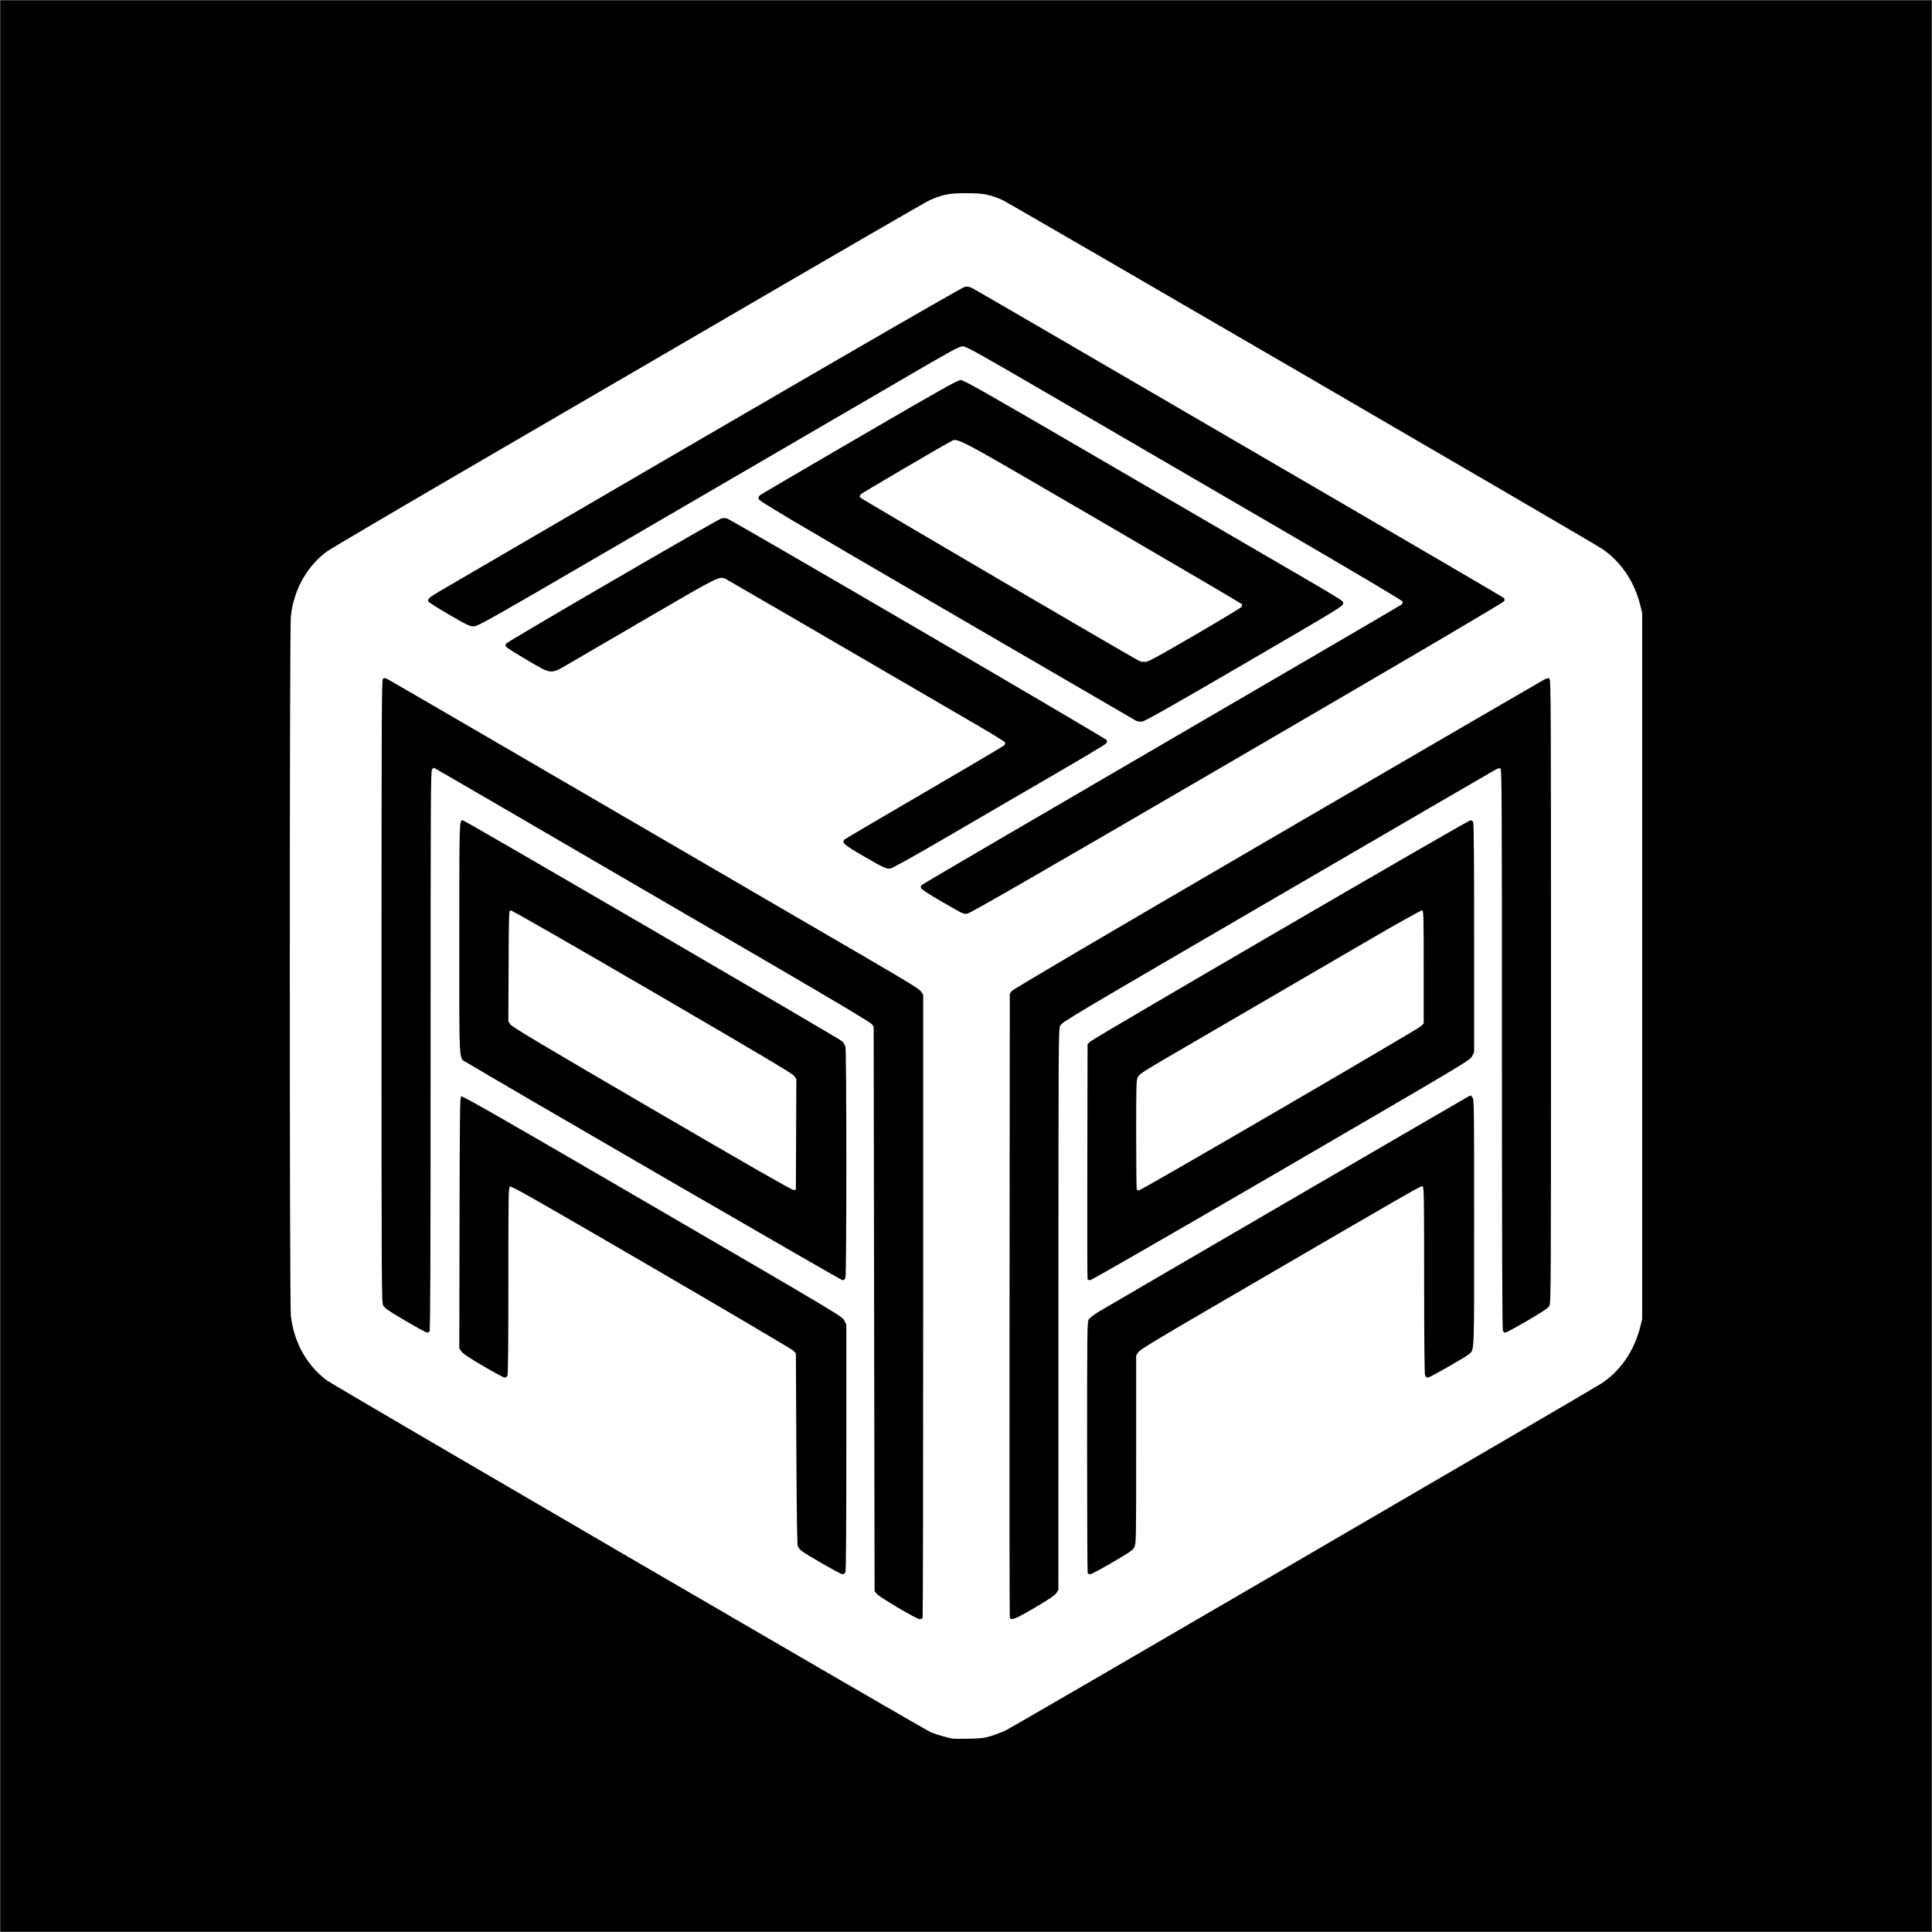
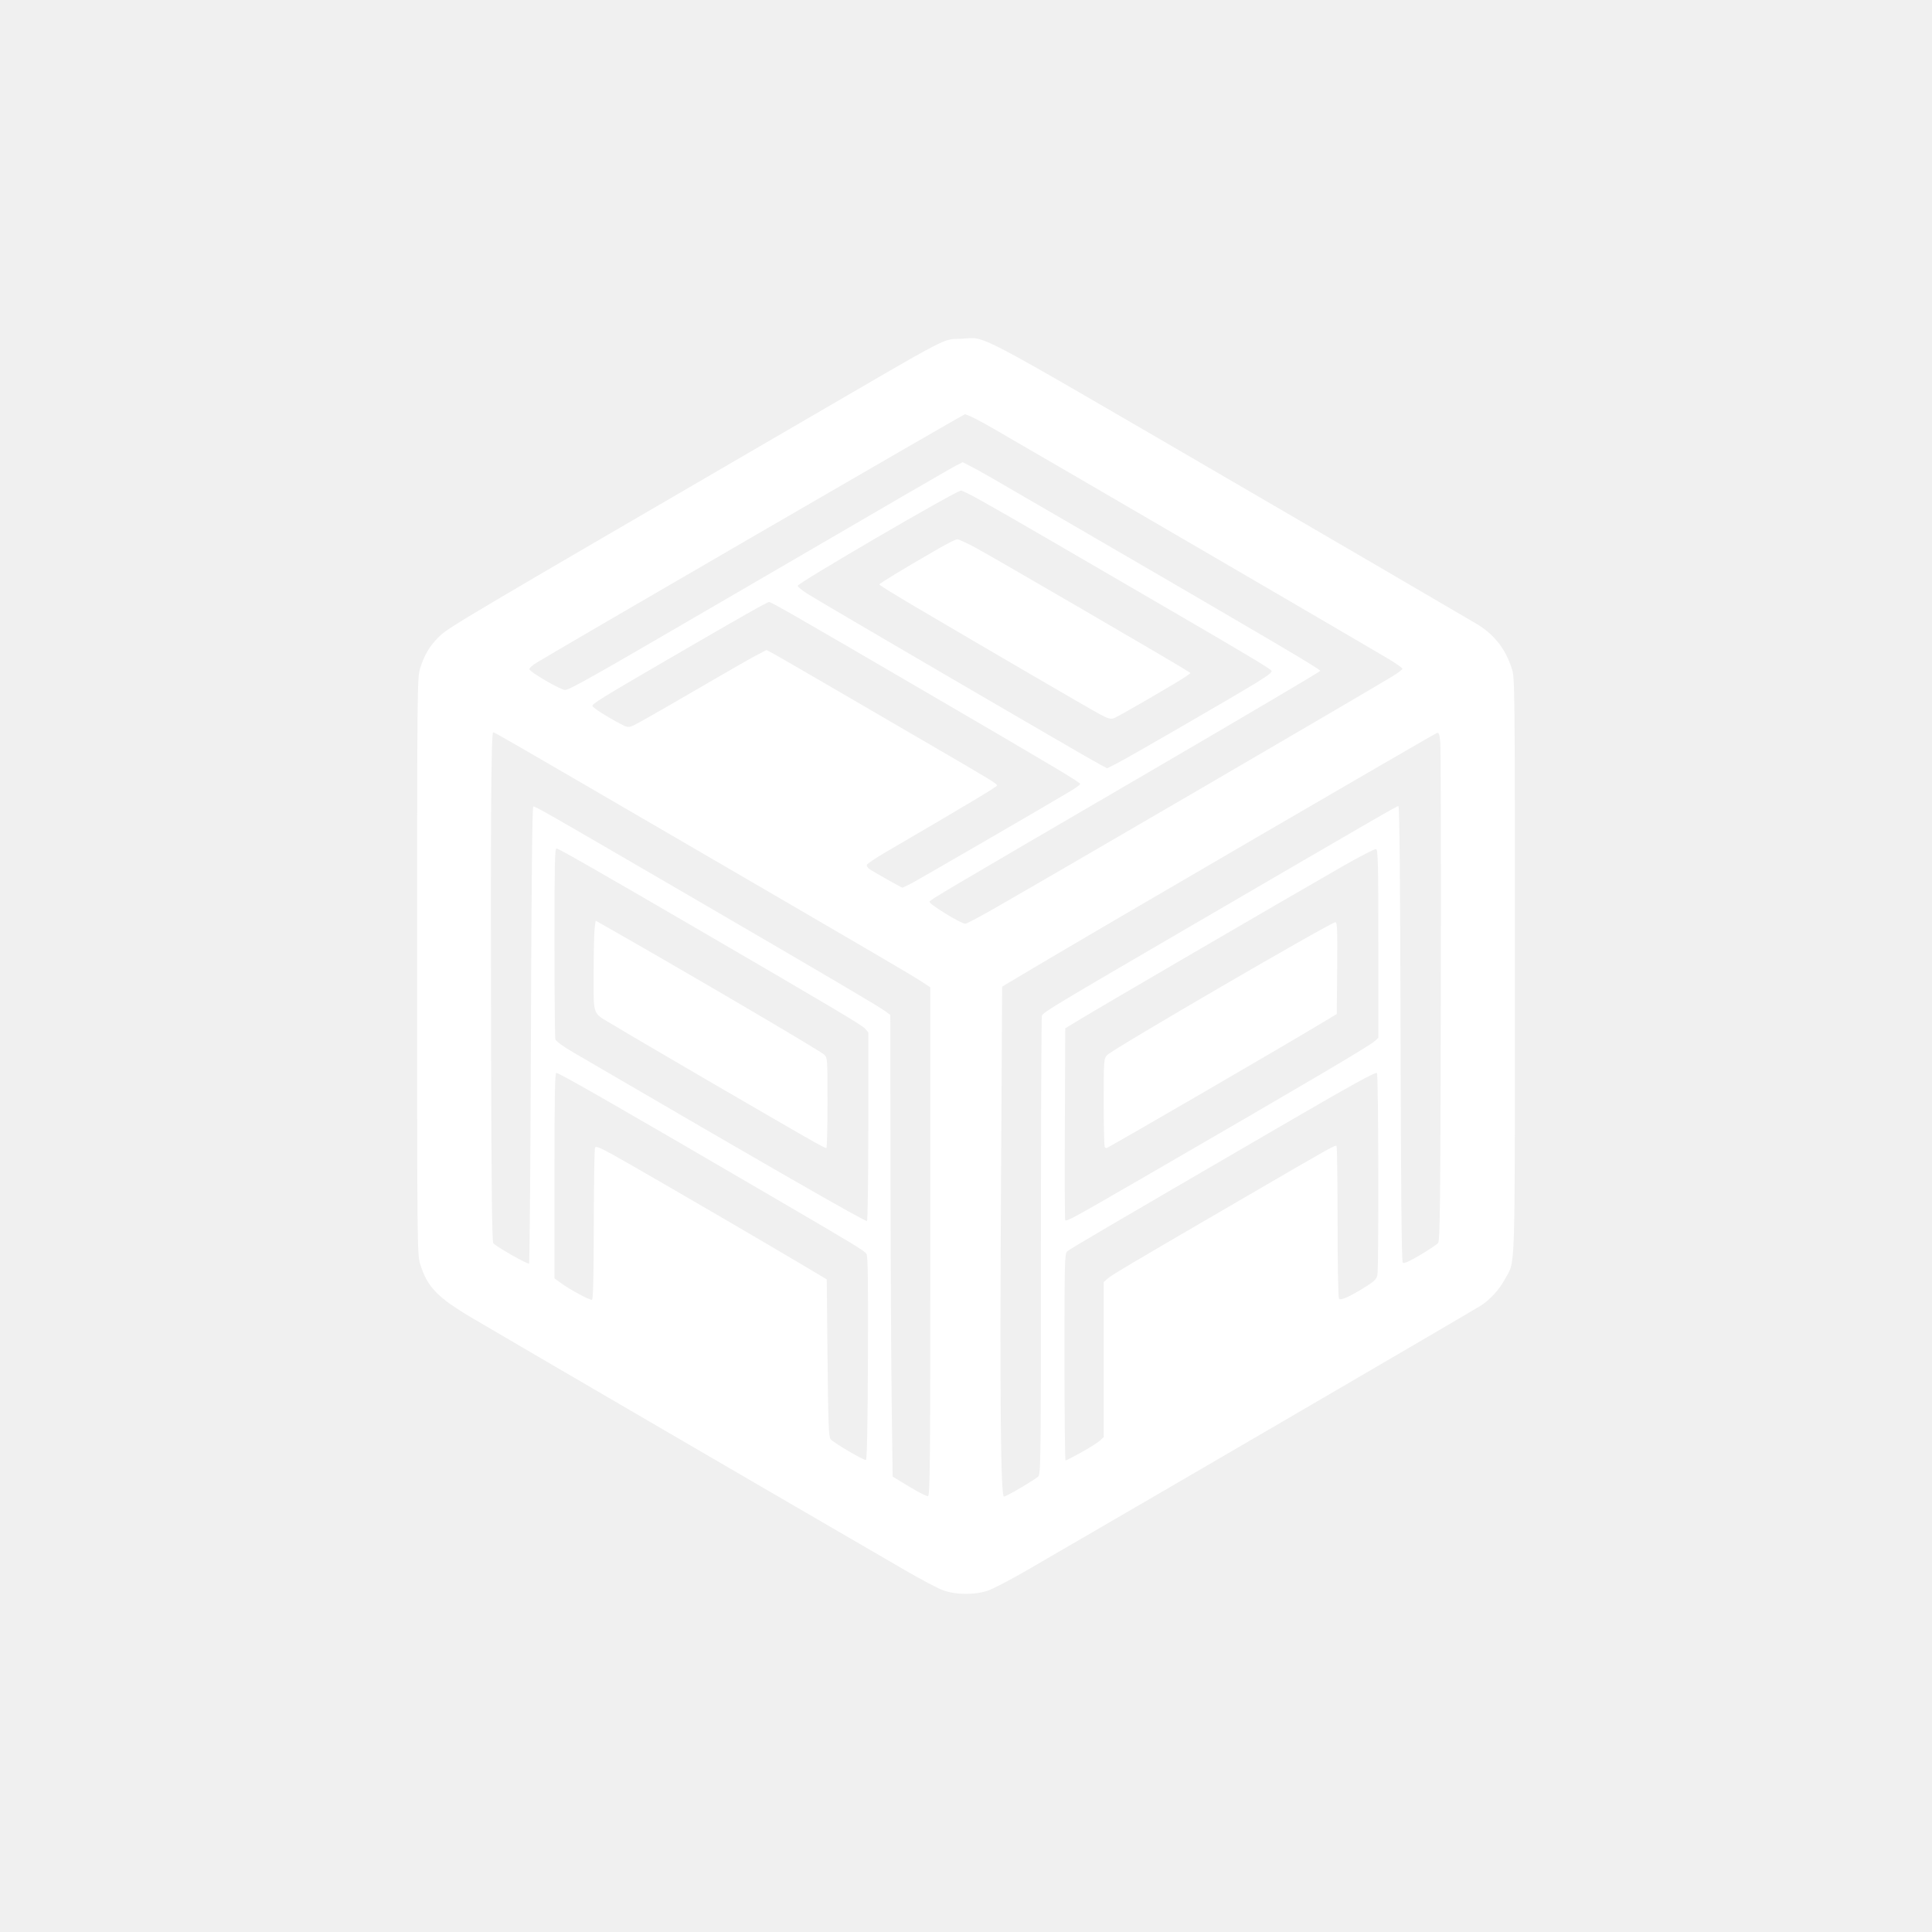
- <svg xmlns="http://www.w3.org/2000/svg" width="1000" height="1000" viewBox="0 0 264.583 264.583" version="1.1" id="svg1">
-   <defs id="defs1">
-     <filter style="color-interpolation-filters:sRGB" id="filter3" x="0" y="0" width="1" height="1">
-       <feColorMatrix type="hueRotate" values="180" result="color1" id="feColorMatrix2" />
-       <feColorMatrix values="-1 0 0 0 1 0 -1 0 0 1 0 0 -1 0 1 -0.21 -0.72 -0.07 1 0 " result="color2" id="feColorMatrix3" />
-     </filter>
-   </defs>
-   <rect style="fill:#000000;stroke:#ffffff;stroke-width:0.019" id="rect7" width="264.565" height="264.565" x="0.009" y="0.009" />
-   <path d="m 130.361,238.091 c -0.776,-0.15 -2.235,-0.59 -2.917,-0.88 -1.049,-0.447 -81.673,-47.421 -82.683,-48.173 -2.765,-2.061 -4.53,-5.243 -4.932,-8.887 -0.19,-1.726 -0.19,-94.008 0,-95.734 0.402,-3.643 2.166,-6.824 4.932,-8.887 0.456,-0.34 10.073,-6.002 21.372,-12.581 11.298,-6.579 21.655,-12.611 23.015,-13.403 28.506,-16.611 37.682,-21.927 38.296,-22.189 1.758,-0.748 2.569,-0.898 4.881,-0.898 2.324,0 3.121,0.148 4.92,0.914 0.809,0.345 80.492,46.688 82.069,47.732 2.589,1.713 4.481,4.461 5.295,7.69 l 0.285,1.13 v 48.359 48.359 l -0.285,1.13 c -0.814,3.229 -2.705,5.977 -5.295,7.69 -1.23,0.814 -80.297,46.865 -81.473,47.452 -0.523,0.261 -1.465,0.63 -2.092,0.819 -0.986,0.298 -1.409,0.349 -3.107,0.381 -1.081,0.02 -2.108,0.009 -2.283,-0.024 z m -4.008,-16.54 c 0.042,-0.112 0.077,-19.354 0.077,-42.76 V 136.233 l -0.29,-0.436 c -0.23,-0.346 -1.695,-1.254 -7.133,-4.422 -52.512,-30.592 -65.6,-38.208 -65.951,-38.377 -0.341,-0.164 -0.451,-0.171 -0.612,-0.036 -0.176,0.148 -0.196,4.468 -0.196,42.77 0,41.223 0.008,42.619 0.235,43.052 0.195,0.37 0.71,0.726 3.012,2.076 1.527,0.896 2.865,1.632 2.973,1.635 0.108,0.003 0.265,-0.063 0.349,-0.148 0.118,-0.119 0.152,-8.84 0.152,-38.473 0,-34.664 0.019,-38.338 0.199,-38.52 0.11,-0.111 0.226,-0.202 0.259,-0.202 0.055,0 6.866,3.962 45.819,26.654 9.338,5.44 13.964,8.203 14.139,8.446 l 0.26,0.361 0.063,38.635 0.063,38.635 0.262,0.355 c 0.33,0.447 5.452,3.481 5.906,3.499 0.198,0.008 0.367,-0.07 0.412,-0.19 z m 15.353,-1.38 c 1.955,-1.148 2.735,-1.677 2.948,-1.997 l 0.29,-0.435 0.004,-38.367 c 0.004,-36.946 0.012,-38.386 0.236,-38.885 0.227,-0.506 0.945,-0.933 29.512,-17.571 16.103,-9.379 29.58,-17.218 29.949,-17.42 0.54,-0.296 0.706,-0.337 0.856,-0.211 0.162,0.136 0.186,4.967 0.186,38.438 0,26.143 0.042,38.361 0.131,38.53 0.072,0.136 0.224,0.248 0.337,0.248 0.113,0 1.458,-0.73 2.989,-1.623 2.044,-1.192 2.847,-1.729 3.023,-2.02 0.233,-0.387 0.239,-1.47 0.24,-43.064 0,-38.481 -0.019,-42.683 -0.197,-42.833 -0.164,-0.138 -0.288,-0.12 -0.729,0.104 -0.292,0.148 -16.76,9.726 -36.595,21.283 -24.295,14.157 -36.15,21.131 -36.33,21.375 l -0.267,0.362 -0.035,42.545 c -0.019,23.4 -0.004,42.675 0.034,42.834 0.126,0.528 0.668,0.323 3.42,-1.294 z m -25.924,-4.904 c 0.078,-0.208 0.124,-6.513 0.124,-17.097 v -16.768 l -0.285,-0.566 c -0.282,-0.559 -0.571,-0.732 -26.269,-15.695 -20.386,-11.87 -26.027,-15.102 -26.186,-15.001 -0.182,0.116 -0.205,1.77 -0.234,17.316 l -0.032,17.187 0.286,0.425 c 0.206,0.306 1.038,0.866 2.988,2.008 1.486,0.871 2.811,1.583 2.944,1.583 0.133,0 0.301,-0.112 0.373,-0.248 0.088,-0.166 0.131,-4.46 0.131,-13.015 0,-12.274 0.009,-12.772 0.234,-12.894 0.191,-0.104 3.697,1.889 19.306,10.975 10.49,6.106 19.244,11.27 19.453,11.477 l 0.38,0.375 0.064,13.113 c 0.046,9.593 0.103,13.183 0.21,13.371 0.081,0.142 0.271,0.372 0.423,0.511 0.487,0.446 5.379,3.259 5.678,3.265 0.196,0.004 0.328,-0.099 0.412,-0.323 z m 36.539,-1.29 c 2.447,-1.426 2.808,-1.678 3.027,-2.111 0.242,-0.479 0.248,-0.837 0.248,-13.37 V 185.618 l 0.288,-0.432 c 0.23,-0.345 2.243,-1.571 10.049,-6.119 29.588,-17.239 28.715,-16.739 28.912,-16.573 0.163,0.137 0.188,1.8 0.188,12.832 0,7.925 0.046,12.798 0.124,13.004 0.076,0.202 0.222,0.329 0.377,0.329 0.279,0 5.215,-2.82 5.698,-3.255 0.679,-0.612 0.649,0.201 0.649,-17.955 0,-16.221 -0.009,-16.869 -0.235,-17.151 l -0.235,-0.294 -0.494,0.262 c -0.591,0.314 -48.502,28.209 -50.339,29.309 -0.761,0.456 -1.364,0.912 -1.49,1.129 -0.196,0.335 -0.212,1.702 -0.212,17.425 0,9.384 0.035,17.153 0.077,17.265 0.042,0.112 0.192,0.203 0.334,0.203 0.141,0 1.507,-0.729 3.035,-1.619 z M 115.782,174.99 c 0.17,-0.451 0.167,-31 -0.003,-31.618 -0.069,-0.251 -0.283,-0.604 -0.475,-0.785 -0.415,-0.391 -51.668,-30.25 -51.924,-30.25 -0.486,0 -0.48,-0.185 -0.48,16.2 0,17.954 -0.104,16.289 1.064,16.999 4.264,2.594 51.192,29.782 51.405,29.782 0.193,0 0.33,-0.109 0.412,-0.329 z M 89.276,151.858 C 74.003,142.949 70.134,140.641 69.905,140.3 l -0.286,-0.426 0.033,-7.58 c 0.032,-7.47 0.036,-7.58 0.286,-7.615 0.15,-0.021 8.099,4.533 19.401,11.115 15.029,8.752 19.209,11.24 19.434,11.568 l 0.286,0.418 -0.033,7.58 -0.033,7.58 -0.317,0.025 c -0.217,0.017 -6.346,-3.492 -19.401,-11.107 z m 86.178,8.409 c 25.458,-14.82 25.86,-15.061 26.141,-15.612 l 0.285,-0.56 v -15.63 c 0,-10.529 -0.043,-15.711 -0.131,-15.879 -0.072,-0.136 -0.243,-0.248 -0.379,-0.248 -0.326,0 -51.557,29.817 -52.051,30.295 l -0.38,0.367 -0.033,15.999 c -0.018,8.8 -0.006,16.072 0.028,16.16 0.033,0.088 0.197,0.161 0.363,0.161 0.169,0 11.649,-6.606 26.158,-15.052 z m -19.773,2.652 c -0.046,-0.047 -0.084,-3.439 -0.084,-7.538 0,-7.022 0.014,-7.478 0.236,-7.899 0.199,-0.377 0.787,-0.768 3.772,-2.51 5.854,-3.415 19.807,-11.545 27.596,-16.079 4.026,-2.344 7.422,-4.242 7.545,-4.218 0.212,0.041 0.224,0.483 0.224,7.768 v 7.724 l -0.38,0.37 c -0.478,0.465 -38.269,22.468 -38.589,22.468 -0.129,0 -0.273,-0.038 -0.32,-0.086 z m 13.733,-59.081 c 24.432,-14.232 36.492,-21.324 36.574,-21.509 0.088,-0.2 0.072,-0.323 -0.059,-0.45 C 205.829,81.783 194.849,75.357 181.528,67.6 168.207,59.843 152.035,50.425 145.59,46.67 c -6.445,-3.754 -11.996,-6.973 -12.336,-7.153 -0.481,-0.255 -0.726,-0.309 -1.106,-0.248 -0.41,0.066 -25.075,14.363 -71.552,41.474 -1.835,1.071 -2.068,1.268 -1.928,1.637 0.039,0.103 1.316,0.911 2.839,1.796 2.466,1.433 2.832,1.609 3.363,1.609 0.558,0 1.93,-0.777 22.107,-12.53 11.831,-6.892 23.566,-13.726 26.076,-15.187 2.511,-1.461 7.646,-4.452 11.412,-6.647 6.041,-3.52 6.911,-3.99 7.386,-3.99 0.48,0 1.929,0.81 13.442,7.517 7.097,4.134 20.506,11.941 29.799,17.349 10.616,6.178 16.924,9.921 16.973,10.071 0.043,0.132 0.003,0.312 -0.093,0.402 -0.094,0.09 -14.865,8.717 -32.824,19.171 -17.959,10.455 -32.758,19.113 -32.887,19.24 -0.184,0.182 -0.206,0.286 -0.1,0.486 0.074,0.139 1.118,0.825 2.32,1.523 3.572,2.074 3.411,1.995 3.975,1.936 0.391,-0.041 8.878,-4.93 36.96,-21.287 z m -40.711,11.357 c 3.458,-2.015 7.001,-4.08 7.872,-4.589 0.872,-0.509 4.495,-2.615 8.052,-4.681 3.557,-2.066 6.601,-3.886 6.765,-4.044 0.236,-0.228 0.271,-0.338 0.168,-0.529 -0.135,-0.251 -51.421,-30.185 -52.001,-30.351 -0.181,-0.052 -0.507,-0.062 -0.724,-0.021 -0.469,0.088 -29.349,16.877 -29.532,17.168 -0.085,0.136 -0.081,0.274 0.013,0.425 0.077,0.123 1.36,0.938 2.853,1.81 3.507,2.05 3.133,2.031 6.078,0.314 1.218,-0.71 6.152,-3.587 10.964,-6.392 9.346,-5.449 9.347,-5.449 10.219,-4.995 0.364,0.19 10.961,6.35 27.443,15.954 2.023,1.179 5.259,3.063 7.193,4.187 1.933,1.125 3.548,2.127 3.587,2.228 0.04,0.101 -0.03,0.287 -0.155,0.412 -0.125,0.125 -5.049,3.034 -10.942,6.464 -5.893,3.43 -10.794,6.313 -10.89,6.408 -0.433,0.425 -0.09,0.729 2.529,2.246 2.921,1.691 3.194,1.815 3.786,1.719 0.24,-0.039 3.239,-1.706 6.721,-3.735 z m 41.73,-24.309 c 13.086,-7.622 13.505,-7.878 13.505,-8.243 0,-0.411 1.021,0.21 -14.646,-8.906 -2.267,-1.319 -11.573,-6.738 -20.68,-12.043 -14.074,-8.198 -16.632,-9.645 -17.046,-9.645 -0.413,0 -2.511,1.178 -13.748,7.716 -7.293,4.244 -13.421,7.829 -13.617,7.967 -0.261,0.183 -0.345,0.338 -0.317,0.579 0.035,0.292 2.885,1.986 25.654,15.248 14.088,8.206 25.786,15.009 25.995,15.119 0.24,0.126 0.568,0.176 0.888,0.137 0.376,-0.046 4.004,-2.099 14.012,-7.928 z m -14.34,-0.333 c -0.756,-0.328 -38.295,-22.313 -38.351,-22.46 -0.039,-0.102 0.032,-0.286 0.156,-0.409 0.206,-0.204 11.093,-6.592 12.265,-7.197 1.049,-0.542 -0.164,-1.184 20.633,10.929 10.551,6.146 19.225,11.24 19.274,11.321 0.05,0.081 0.041,0.24 -0.019,0.354 -0.06,0.113 -2.957,1.863 -6.437,3.887 -5.436,3.162 -6.398,3.68 -6.825,3.672 -0.273,-0.005 -0.587,-0.048 -0.697,-0.096 z" style="fill:#000000;stroke-width:0.128;filter:url(#filter3)" id="path1" />
+ <svg xmlns="http://www.w3.org/2000/svg" version="1.1" id="svg1" width="200" height="200" viewBox="0 0 200 200" xml:space="preserve">
+   <defs id="defs1" />
+   <path style="fill:#ffffff;stroke-width:0.162" d="M 97.604,164.617 C 97.068,164.416 95.387,163.531 93.868,162.651 80.736,155.036 55.932,140.586 49.029,136.527 c -3.771,-2.217 -4.801,-3.28 -5.55,-5.727 -0.285,-0.931 -0.298,-2.32 -0.298,-30.786 0,-28.475 0.013,-29.855 0.299,-30.786 0.431,-1.408 0.996,-2.364 1.95,-3.3 0.985,-0.967 1.625,-1.346 37.066,-21.961 16.56,-9.633 14.945,-8.79 17.054,-8.9 2.613,-0.137 0.533,-1.225 26.404,13.821 10.037,5.838 23.687,13.801 26.802,15.636 1.89,1.114 3.052,2.565 3.747,4.682 0.311,0.948 0.318,1.619 0.316,30.794 -8.6e-4,32.767 0.072,30.357 -1,32.369 -0.593,1.112 -1.563,2.179 -2.543,2.798 -1.06,0.669 -32.225,18.842 -46.925,27.362 -1.712,0.992 -3.556,1.954 -4.097,2.136 -1.373,0.463 -3.336,0.441 -4.649,-0.05 z m -1.3,-36.092 v -26.316 l -0.894,-0.59 C 94.462,100.992 91.29,99.134 71.53,87.634 51.877,76.197 51.204,75.809 51.051,75.809 c -0.209,0 -0.273,9.503 -0.216,32.548 0.036,14.676 0.099,20.18 0.233,20.341 0.296,0.357 3.581,2.224 3.701,2.104 0.06,-0.06 0.146,-10.716 0.191,-23.679 0.054,-15.637 0.136,-23.588 0.245,-23.625 0.18,-0.06 0.854,0.325 16.244,9.285 14.392,8.378 19.562,11.423 20.185,11.89 l 0.528,0.395 0.023,16.278 c 0.013,8.953 0.068,19.706 0.122,23.895 l 0.099,7.617 1.706,1.033 c 0.938,0.568 1.815,1.014 1.949,0.991 0.215,-0.037 0.244,-3.093 0.244,-26.358 z m 9.35,25.495 c 0.844,-0.498 1.663,-1.022 1.819,-1.162 0.268,-0.242 0.284,-1.586 0.284,-23.855 0,-12.98 0.045,-23.715 0.099,-23.857 0.137,-0.357 1.236,-1.019 15.172,-9.14 20.5,-11.946 21.563,-12.56 21.736,-12.56 0.113,0 0.185,7.568 0.222,23.548 0.038,16.178 0.108,23.602 0.226,23.719 0.119,0.119 0.66,-0.118 1.796,-0.79 0.894,-0.529 1.731,-1.088 1.86,-1.244 0.202,-0.243 0.242,-3.817 0.284,-25.56 0.028,-13.903 0.003,-25.74 -0.055,-26.305 -0.085,-0.833 -0.152,-1.009 -0.354,-0.932 -0.424,0.163 -35.675,20.694 -41.897,24.403 l -3.104,1.85 -0.12,20.853 c -0.126,21.848 -0.029,31.94 0.308,31.94 0.104,0 0.88,-0.408 1.724,-0.906 z M 89.848,140.553 c 0.032,-8.069 -0.004,-10.584 -0.155,-10.766 -0.3,-0.362 -1.277,-0.956 -8.659,-5.269 -16.809,-9.819 -23.147,-13.456 -23.45,-13.456 -0.14,0 -0.187,2.707 -0.187,10.633 v 10.633 l 0.528,0.395 c 0.979,0.732 3.187,1.929 3.361,1.821 0.118,-0.073 0.176,-2.545 0.184,-7.773 0.006,-4.217 0.063,-7.796 0.125,-7.954 0.098,-0.249 0.608,-0.005 3.779,1.808 4.083,2.334 14.225,8.248 17.854,10.41 l 2.356,1.403 0.081,8.133 c 0.068,6.783 0.12,8.18 0.317,8.417 0.309,0.372 3.453,2.215 3.663,2.147 0.106,-0.034 0.177,-3.742 0.204,-10.581 z m 22.093,9.793 c 0.837,-0.464 1.7,-1.009 1.919,-1.211 l 0.397,-0.368 v -8.021 -8.021 l 0.366,-0.332 c 0.439,-0.398 2.059,-1.359 13.713,-8.137 9.971,-5.799 9.883,-5.749 10.025,-5.607 0.056,0.056 0.103,3.58 0.104,7.832 8.7e-4,4.252 0.064,7.828 0.14,7.947 0.157,0.247 1.131,-0.192 2.884,-1.298 0.78,-0.493 1.017,-0.738 1.097,-1.134 0.156,-0.778 0.115,-20.661 -0.043,-20.91 -0.106,-0.168 -2.496,1.151 -10.192,5.627 -17.94,10.433 -21.583,12.57 -21.872,12.828 -0.265,0.237 -0.284,0.968 -0.284,10.951 0,5.883 0.05,10.697 0.112,10.697 0.062,0 0.797,-0.379 1.634,-0.843 z M 89.887,116.585 v -9.729 L 89.522,106.454 C 89.196,106.095 85.902,104.139 71.773,95.916 61.58,89.984 57.809,87.831 57.61,87.831 c -0.175,0 -0.214,1.775 -0.212,9.707 0.002,5.339 0.043,9.857 0.092,10.041 0.057,0.214 0.775,0.734 1.988,1.442 19.77,11.541 30.111,17.478 30.272,17.378 0.076,-0.047 0.137,-4.463 0.137,-9.814 z m -5.524,1.678 c -2.744,-1.538 -18.383,-10.646 -20.957,-12.206 -2.138,-1.295 -1.949,-0.782 -1.949,-5.317 0,-2.161 0.046,-4.268 0.103,-4.682 l 0.103,-0.753 0.912,0.518 c 8.232,4.676 22.251,12.904 22.722,13.336 0.363,0.333 0.366,0.369 0.366,5.018 0,2.576 -0.055,4.682 -0.122,4.68 -0.067,-0.002 -0.597,-0.269 -1.178,-0.594 z m 34.685,3.234 c 16.722,-9.682 22.72,-13.22 23.272,-13.729 l 0.366,-0.337 v -9.724 c 0,-8.113 -0.037,-9.738 -0.224,-9.81 -0.123,-0.047 -1.713,0.77 -3.533,1.816 -7.205,4.14 -24.876,14.442 -27.272,15.898 l -1.381,0.84 -0.042,9.819 c -0.023,5.401 -0.008,9.909 0.034,10.019 0.085,0.222 0.691,-0.108 8.781,-4.792 z m -4.684,-2.745 c -0.059,-0.059 -0.108,-2.139 -0.108,-4.621 0,-4.451 0.005,-4.518 0.366,-4.918 0.516,-0.573 23.152,-13.747 23.62,-13.747 0.188,0 0.219,0.784 0.183,4.752 l -0.043,4.752 -1.787,1.074 c -4.143,2.49 -21.923,12.816 -22.068,12.816 -0.03,0 -0.102,-0.049 -0.162,-0.108 z M 102.609,94.225 c 5.506,-3.131 38.788,-22.531 41.517,-24.201 0.569,-0.348 1.044,-0.702 1.056,-0.788 0.012,-0.086 -0.709,-0.59 -1.602,-1.12 -3.136,-1.861 -34.11,-19.915 -40.576,-23.651 -1.71,-0.988 -2.987,-1.629 -3.134,-1.572 -0.437,0.168 -42.31,24.458 -44.382,25.746 -0.38,0.236 -0.69,0.518 -0.69,0.627 -5.2e-4,0.275 3.225,2.157 3.697,2.157 0.443,0 2.726,-1.286 15.635,-8.807 C 92.857,51.704 98.365,48.508 99.006,48.18 l 0.655,-0.334 0.84,0.436 c 1.116,0.58 0.85,0.427 11.074,6.368 20.54,11.935 25.1,14.624 25.1,14.8 0,0.071 -8.096,4.85 -17.992,10.622 -21.49,12.533 -22.46,13.107 -22.46,13.284 0,0.272 3.257,2.269 3.705,2.271 0.117,5.2e-4 1.323,-0.63 2.681,-1.403 z m -8.342,-2.735 c 0.704,-0.357 13.925,-8.021 16.537,-9.587 0.558,-0.335 1.015,-0.67 1.015,-0.746 0,-0.172 -2.447,-1.632 -15.84,-9.445 -13.866,-8.089 -16.129,-9.388 -16.362,-9.388 -0.208,0 -2.442,1.266 -10.687,6.058 -6.69,3.888 -7.665,4.494 -7.592,4.715 0.064,0.191 1.551,1.138 2.869,1.827 0.747,0.391 0.825,0.401 1.365,0.175 0.315,-0.132 3.037,-1.678 6.049,-3.436 3.012,-1.758 5.984,-3.462 6.605,-3.787 l 1.129,-0.59 0.757,0.411 c 0.417,0.226 2.585,1.476 4.819,2.778 2.234,1.302 6.972,4.06 10.53,6.129 7.382,4.294 7.747,4.516 7.747,4.716 0,0.126 -2.929,1.88 -11.575,6.929 -1.05,0.613 -1.909,1.199 -1.909,1.303 0,0.103 0.107,0.277 0.238,0.386 0.22,0.183 3.359,1.954 3.463,1.954 0.025,0 0.403,-0.181 0.84,-0.402 z M 121.597,75.63 c 9.078,-5.258 10.042,-5.85 10.042,-6.172 0,-0.155 -2.364,-1.574 -10.722,-6.436 -3.529,-2.053 -8.939,-5.199 -12.022,-6.992 -6.994,-4.067 -9.103,-5.24 -9.424,-5.24 -0.487,0 -16.894,9.565 -16.894,9.849 0,0.107 0.457,0.482 1.015,0.834 1.692,1.066 28.777,16.869 30.313,17.687 l 0.705,0.375 0.95,-0.479 c 0.522,-0.264 3.239,-1.805 6.037,-3.426 z m -7.727,-1.685 C 112.867,73.413 102.42,67.329 94.723,62.795 92.692,61.598 91.028,60.568 91.027,60.505 c -0.003,-0.107 2.55,-1.652 6.217,-3.763 0.874,-0.503 1.709,-0.915 1.855,-0.915 0.146,0 1.002,0.394 1.903,0.876 1.524,0.814 20.136,11.641 21.59,12.559 l 0.654,0.413 -0.393,0.296 c -0.582,0.439 -7.007,4.173 -7.509,4.364 -0.363,0.138 -0.598,0.076 -1.475,-0.389 z" id="path1" />
</svg>
